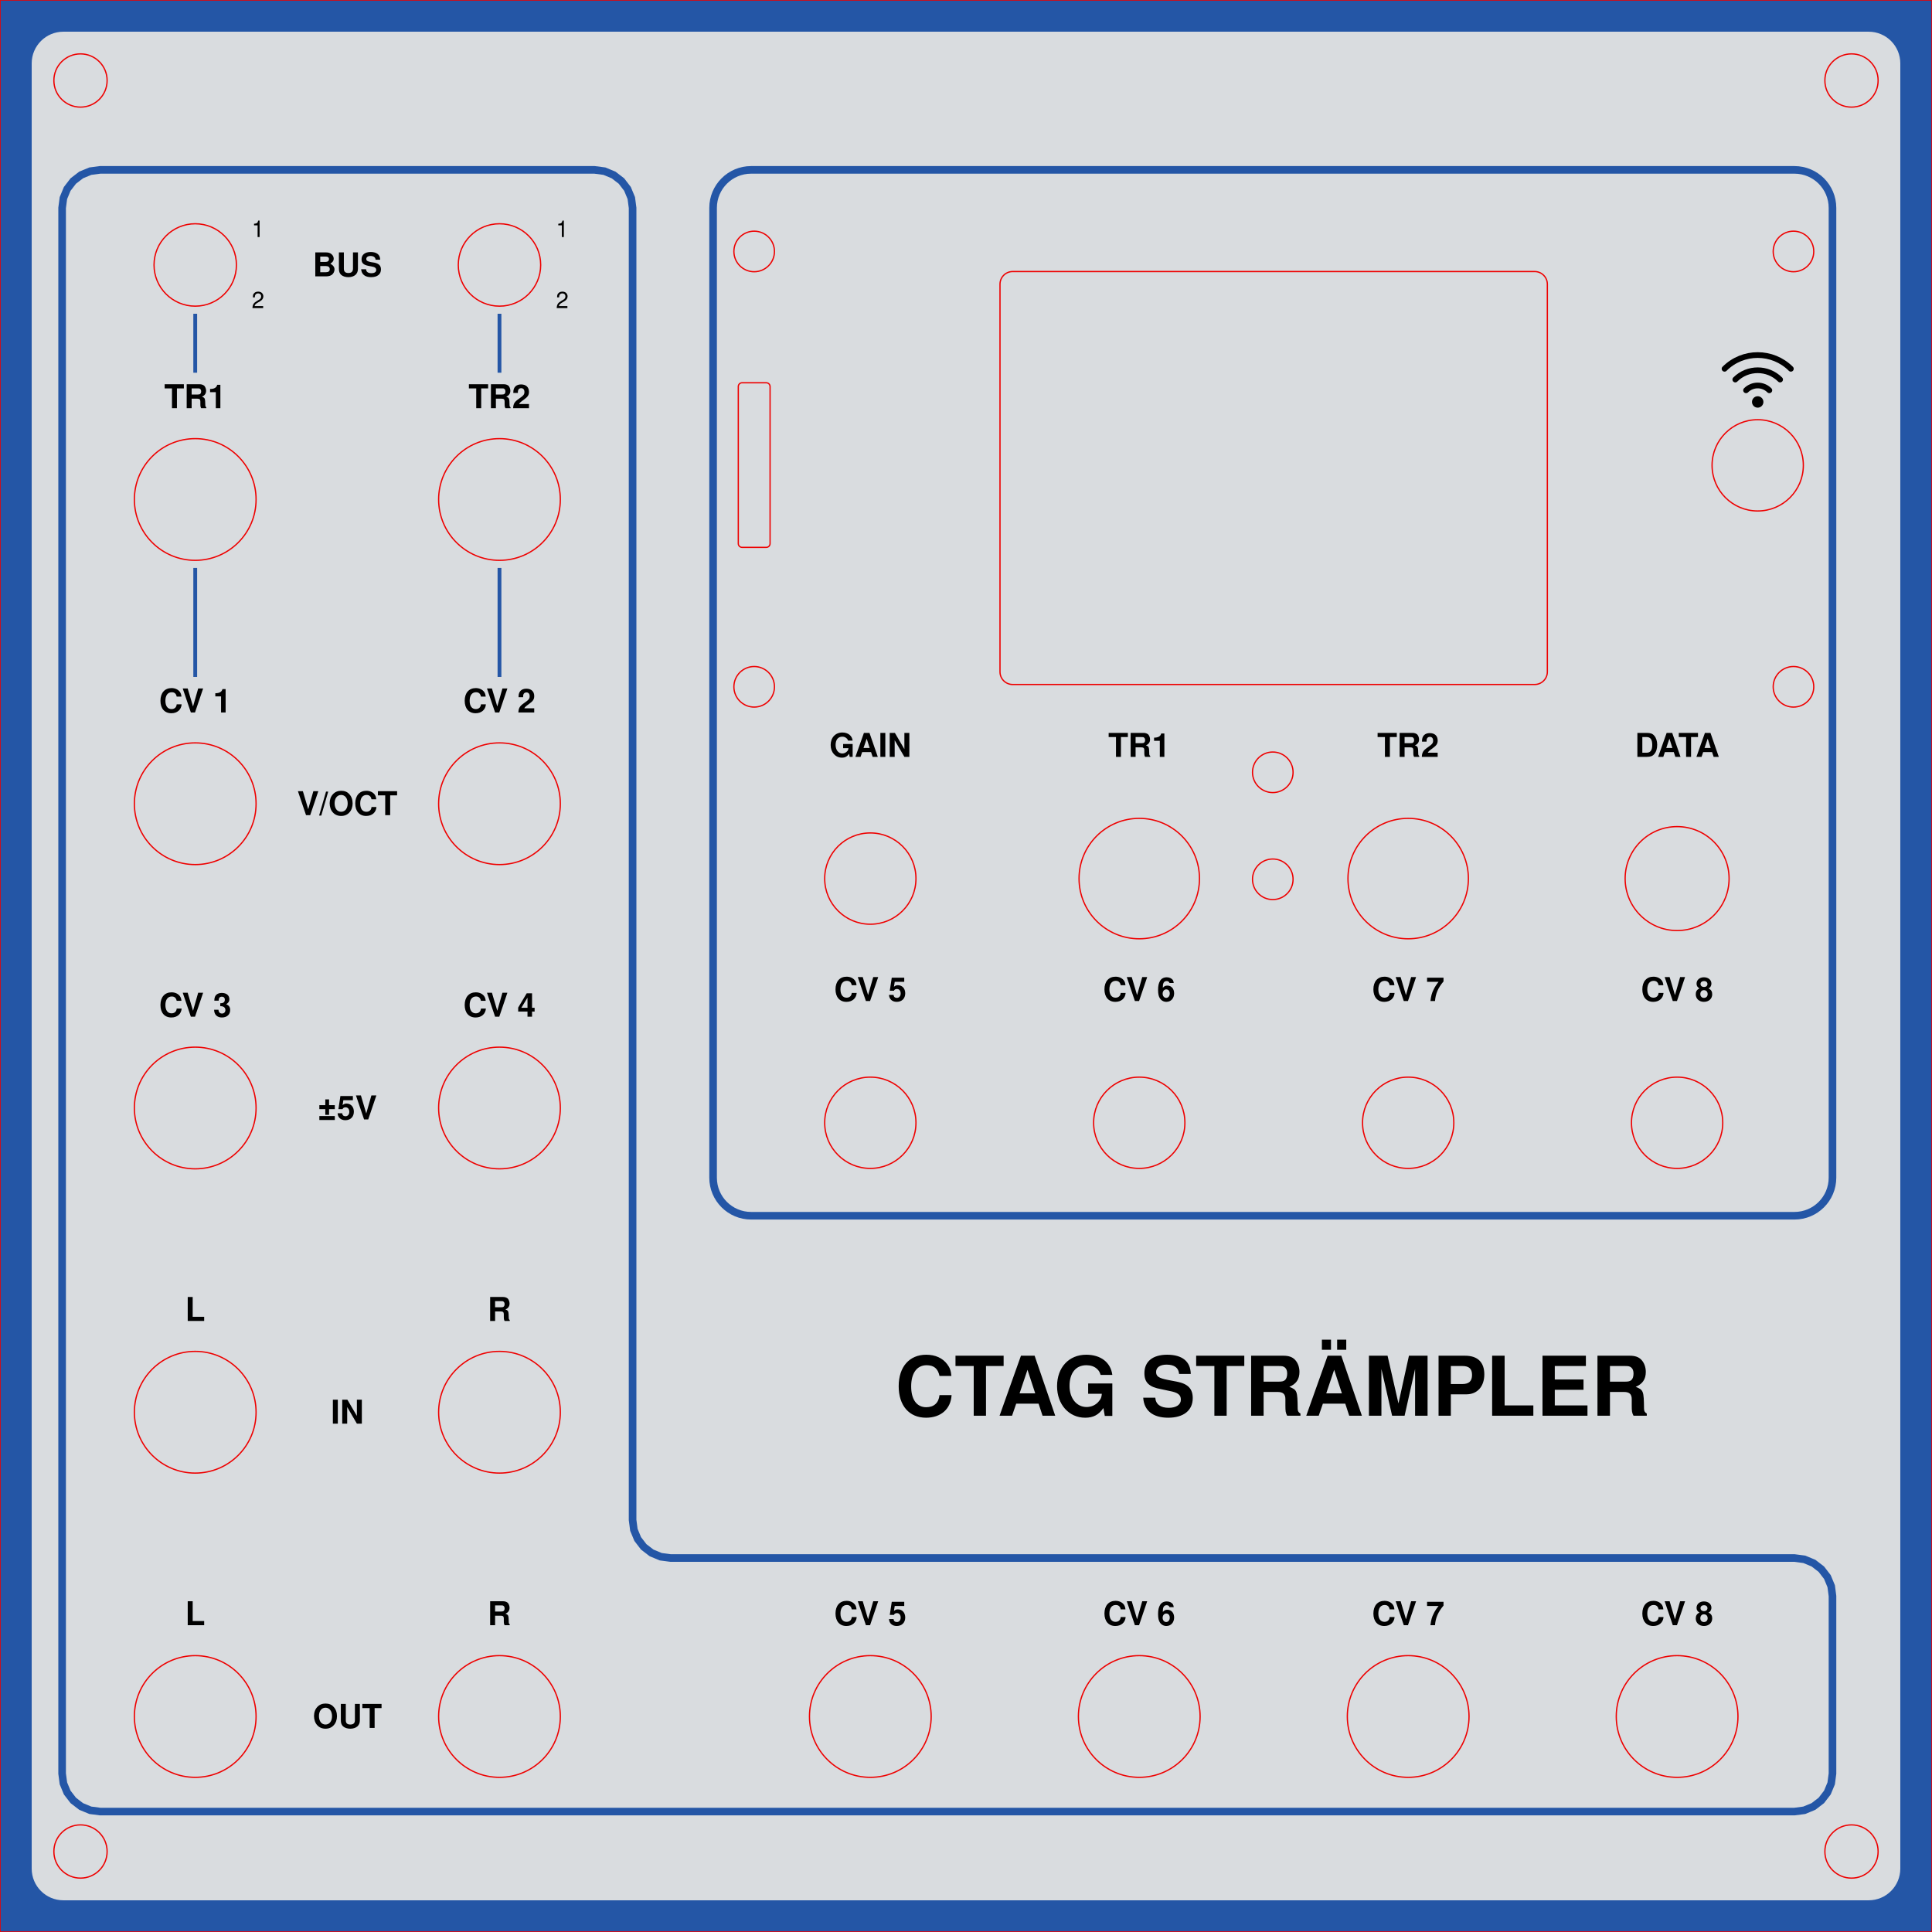
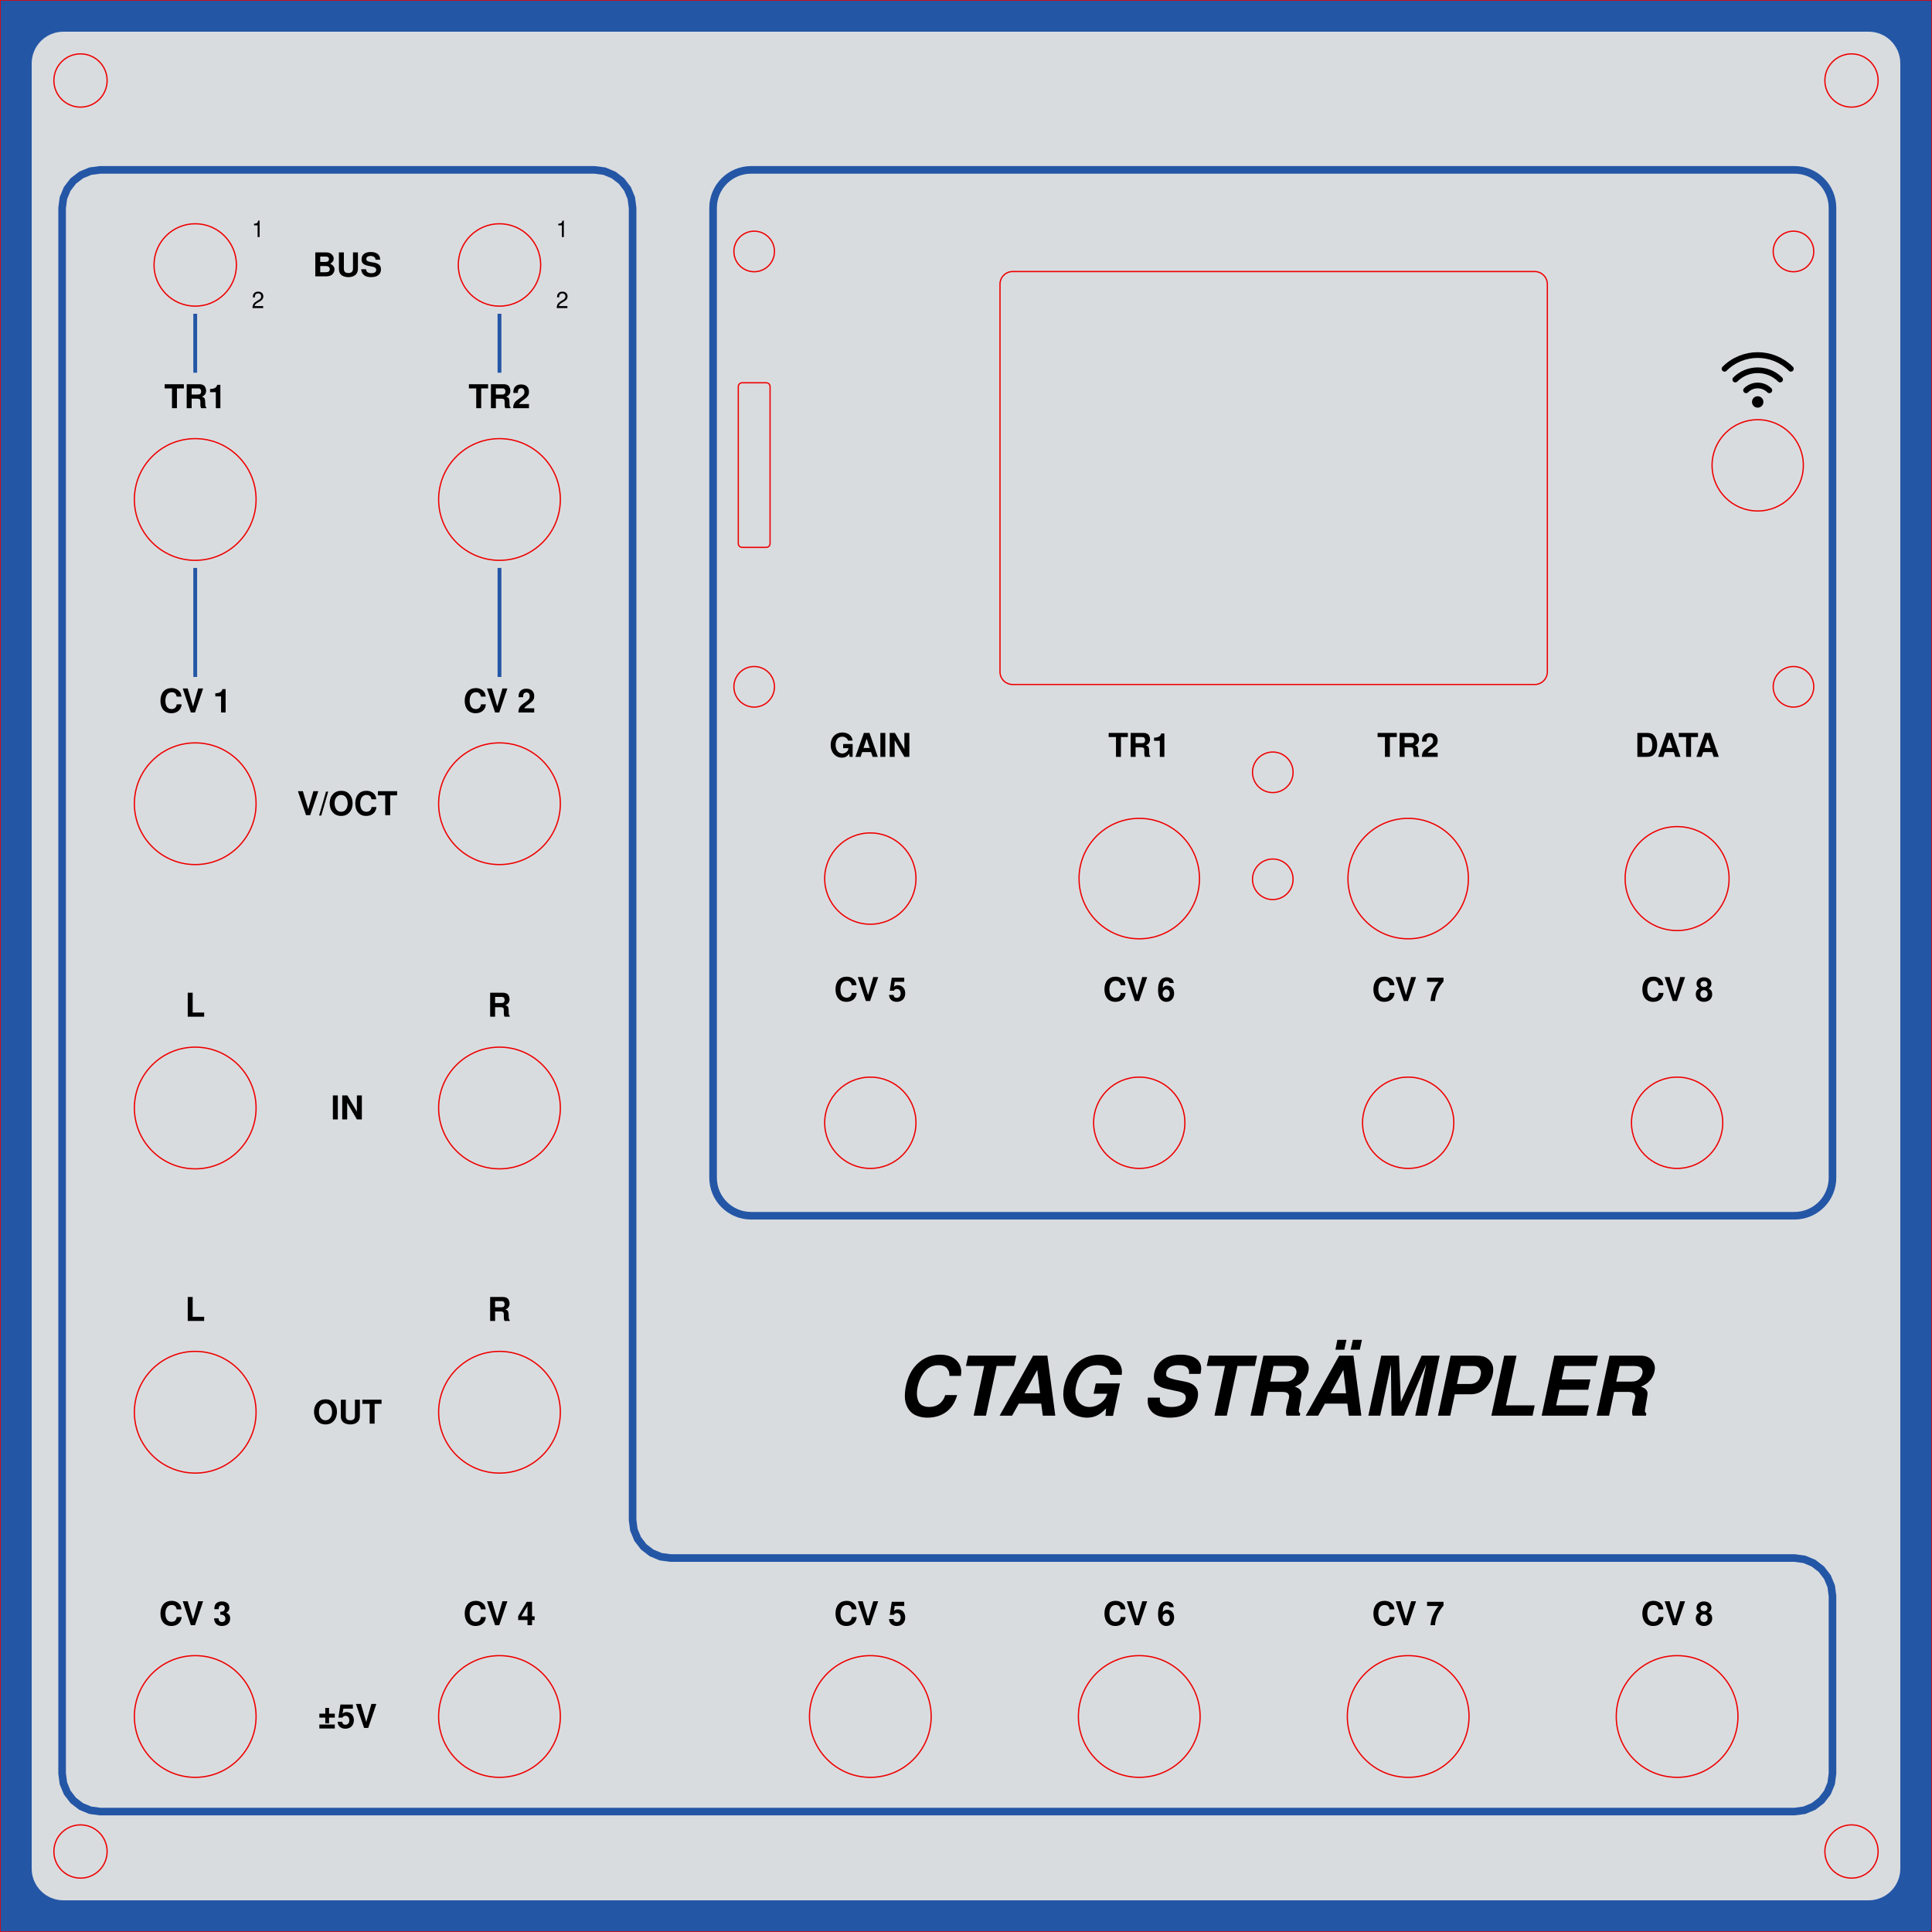
<svg xmlns="http://www.w3.org/2000/svg" width="152.4mm" height="152.4mm" viewBox="0 0 152.4 152.4">
  <rect width="100%" height="100%" fill="#d9dcdf" />
  <g id="ART">
    <text x="68.653" y="78.966" font-family="Helvetica, Arial, sans-serif" font-size="2.6" font-weight="bold" text-anchor="middle" fill="#000">CV 5</text>
    <text x="89.867" y="78.966" font-family="Helvetica, Arial, sans-serif" font-size="2.6" font-weight="bold" text-anchor="middle" fill="#000">CV 6</text>
    <text x="111.080" y="78.966" font-family="Helvetica, Arial, sans-serif" font-size="2.6" font-weight="bold" text-anchor="middle" fill="#000">CV 7</text>
    <text x="132.294" y="78.966" font-family="Helvetica, Arial, sans-serif" font-size="2.6" font-weight="bold" text-anchor="middle" fill="#000">CV 8</text>
    <text x="68.653" y="59.704" font-family="Helvetica, Arial, sans-serif" font-size="2.6" font-weight="bold" text-anchor="middle" fill="#000">GAIN</text>
    <text x="132.294" y="59.704" font-family="Helvetica, Arial, sans-serif" font-size="2.6" font-weight="bold" text-anchor="middle" fill="#000">DATA</text>
    <text x="89.867" y="59.704" font-family="Helvetica, Arial, sans-serif" font-size="2.6" font-weight="bold" text-anchor="middle" fill="#000">TR1</text>
    <text x="111.080" y="59.704" font-family="Helvetica, Arial, sans-serif" font-size="2.6" font-weight="bold" text-anchor="middle" fill="#000">TR2</text>
    <circle cx="138.651" cy="31.707" r="0.45" fill="#000" />
    <path d="M 139.570 30.788 A 1.300 1.300 0 0 0 137.732 30.788" fill="none" stroke="#000" stroke-width="0.45" stroke-linecap="round" />
    <path d="M 140.419 29.939 A 2.500 2.500 0 0 0 136.883 29.939" fill="none" stroke="#000" stroke-width="0.45" stroke-linecap="round" />
    <path d="M 141.267 29.091 A 3.700 3.700 0 0 0 136.035 29.091" fill="none" stroke="#000" stroke-width="0.45" stroke-linecap="round" />
    <text x="15.400" y="32.200" font-family="Helvetica, Arial, sans-serif" font-size="2.6" font-weight="bold" text-anchor="middle" fill="#000">TR1</text>
    <text x="39.400" y="32.200" font-family="Helvetica, Arial, sans-serif" font-size="2.6" font-weight="bold" text-anchor="middle" fill="#000">TR2</text>
    <text x="15.400" y="56.200" font-family="Helvetica, Arial, sans-serif" font-size="2.6" font-weight="bold" text-anchor="middle" fill="#000">CV 1</text>
    <text x="39.400" y="56.200" font-family="Helvetica, Arial, sans-serif" font-size="2.6" font-weight="bold" text-anchor="middle" fill="#000">CV 2</text>
-     <text x="15.400" y="80.200" font-family="Helvetica, Arial, sans-serif" font-size="2.6" font-weight="bold" text-anchor="middle" fill="#000">CV 3</text>
-     <text x="39.400" y="80.200" font-family="Helvetica, Arial, sans-serif" font-size="2.6" font-weight="bold" text-anchor="middle" fill="#000">CV 4</text>
+     <text x="15.400" y="80.200" font-family="Helvetica, Arial, sans-serif" font-size="2.6" font-weight="bold" text-anchor="middle" fill="#000">L</text>
+     <text x="39.400" y="80.200" font-family="Helvetica, Arial, sans-serif" font-size="2.6" font-weight="bold" text-anchor="middle" fill="#000">R</text>
    <text x="15.400" y="104.200" font-family="Helvetica, Arial, sans-serif" font-size="2.6" font-weight="bold" text-anchor="middle" fill="#000">L</text>
    <text x="39.400" y="104.200" font-family="Helvetica, Arial, sans-serif" font-size="2.6" font-weight="bold" text-anchor="middle" fill="#000">R</text>
-     <text x="15.400" y="128.200" font-family="Helvetica, Arial, sans-serif" font-size="2.6" font-weight="bold" text-anchor="middle" fill="#000">L</text>
-     <text x="39.400" y="128.200" font-family="Helvetica, Arial, sans-serif" font-size="2.6" font-weight="bold" text-anchor="middle" fill="#000">R</text>
+     <text x="15.400" y="128.200" font-family="Helvetica, Arial, sans-serif" font-size="2.6" font-weight="bold" text-anchor="middle" fill="#000">CV 3</text>
+     <text x="39.400" y="128.200" font-family="Helvetica, Arial, sans-serif" font-size="2.6" font-weight="bold" text-anchor="middle" fill="#000">CV 4</text>
    <text x="68.653" y="128.200" font-family="Helvetica, Arial, sans-serif" font-size="2.6" font-weight="bold" text-anchor="middle" fill="#000">CV 5</text>
    <text x="89.867" y="128.200" font-family="Helvetica, Arial, sans-serif" font-size="2.6" font-weight="bold" text-anchor="middle" fill="#000">CV 6</text>
    <text x="111.080" y="128.200" font-family="Helvetica, Arial, sans-serif" font-size="2.6" font-weight="bold" text-anchor="middle" fill="#000">CV 7</text>
    <text x="132.294" y="128.200" font-family="Helvetica, Arial, sans-serif" font-size="2.6" font-weight="bold" text-anchor="middle" fill="#000">CV 8</text>
    <text x="27.400" y="64.300" font-family="Helvetica, Arial, sans-serif" font-size="2.6" font-weight="bold" text-anchor="middle" fill="#000">V/OCT</text>
-     <text x="27.400" y="88.300" font-family="Helvetica, Arial, sans-serif" font-size="2.6" font-weight="bold" text-anchor="middle" fill="#000">±5V</text>
-     <text x="27.400" y="112.300" font-family="Helvetica, Arial, sans-serif" font-size="2.6" font-weight="bold" text-anchor="middle" fill="#000">IN</text>
-     <text x="27.400" y="136.300" font-family="Helvetica, Arial, sans-serif" font-size="2.6" font-weight="bold" text-anchor="middle" fill="#000">OUT</text>
+     <text x="27.400" y="88.300" font-family="Helvetica, Arial, sans-serif" font-size="2.6" font-weight="bold" text-anchor="middle" fill="#000">IN</text>
+     <text x="27.400" y="112.300" font-family="Helvetica, Arial, sans-serif" font-size="2.6" font-weight="bold" text-anchor="middle" fill="#000">OUT</text>
+     <text x="27.400" y="136.300" font-family="Helvetica, Arial, sans-serif" font-size="2.6" font-weight="bold" text-anchor="middle" fill="#000">±5V</text>
    <text x="19.850" y="18.700" font-family="Helvetica, Arial, sans-serif" font-size="1.8" font-weight="normal" text-anchor="start" fill="#000">1</text>
    <text x="19.850" y="24.300" font-family="Helvetica, Arial, sans-serif" font-size="1.8" font-weight="normal" text-anchor="start" fill="#000">2</text>
    <line x1="15.400" y1="24.750" x2="15.400" y2="29.400" stroke="#2456A6" stroke-width="0.3" />
    <line x1="15.400" y1="44.800" x2="15.400" y2="53.400" stroke="#2456A6" stroke-width="0.3" />
    <text x="43.850" y="18.700" font-family="Helvetica, Arial, sans-serif" font-size="1.8" font-weight="normal" text-anchor="start" fill="#000">1</text>
    <text x="43.850" y="24.300" font-family="Helvetica, Arial, sans-serif" font-size="1.8" font-weight="normal" text-anchor="start" fill="#000">2</text>
    <line x1="39.400" y1="24.750" x2="39.400" y2="29.400" stroke="#2456A6" stroke-width="0.3" />
    <line x1="39.400" y1="44.800" x2="39.400" y2="53.400" stroke="#2456A6" stroke-width="0.3" />
    <text x="27.400" y="21.800" font-family="Helvetica, Arial, sans-serif" font-size="2.6" font-weight="bold" text-anchor="middle" fill="#000">BUS</text>
    <rect x="56.250" y="13.400" width="88.300" height="82.500" rx="3.000" fill="none" stroke="#2456A6" stroke-width="0.6" />
-     <text x="100.400" y="111.675" font-family="Helvetica, Arial, sans-serif" font-size="6.5" font-weight="bold" text-anchor="middle" fill="#000">CTAG STRÄMPLER</text>
+     <text x="100.400" y="111.675" font-family="Helvetica, Arial, sans-serif" font-size="6.5" font-weight="bold" font-style="italic" text-anchor="middle" fill="#000">CTAG STRÄMPLER</text>
    <path d="M 4.900 139.900 L 5.002 140.676 L 5.302 141.400 L 5.779 142.021 L 6.400 142.498 L 7.124 142.798 L 7.900 142.900 L 141.550 142.900 L 142.326 142.798 L 143.050 142.498 L 143.671 142.021 L 144.148 141.400 L 144.448 140.676 L 144.550 139.900 L 144.550 125.900 L 144.448 125.124 L 144.148 124.400 L 143.671 123.779 L 143.050 123.302 L 142.326 123.002 L 141.550 122.900 L 52.900 122.900 L 52.124 122.798 L 51.400 122.498 L 50.779 122.021 L 50.302 121.400 L 50.002 120.676 L 49.900 119.900 L 49.900 16.400 L 49.798 15.624 L 49.498 14.900 L 49.021 14.279 L 48.400 13.802 L 47.676 13.502 L 46.900 13.400 L 7.900 13.400 L 7.124 13.502 L 6.400 13.802 L 5.779 14.279 L 5.302 14.900 L 5.002 15.624 L 4.900 16.400 Z" fill="none" stroke="#2456A6" stroke-width="0.6" />
    <path fill-rule="evenodd" fill="#2456A6" stroke="none" d="M 0 0 H 152.4 V 152.4 H 0 Z M 5.000 2.500 H 147.400 A 2.5 2.5 0 0 1 149.900 5.000 V 147.400 A 2.5 2.5 0 0 1 147.400 149.900 H 5.000 A 2.5 2.5 0 0 1 2.500 147.400 V 5.000 A 2.5 2.5 0 0 1 5.000 2.500 Z" />
  </g>
  <g id="CUT" fill="none" stroke="#e00" stroke-width="0.1">
    <rect x="0" y="0" width="152.4" height="152.4" />
    <circle cx="6.350" cy="146.050" r="2.100" />
    <circle cx="146.050" cy="146.050" r="2.100" />
    <circle cx="6.350" cy="6.350" r="2.100" />
    <circle cx="146.050" cy="6.350" r="2.100" />
    <circle cx="68.653" cy="88.566" r="3.600" />
    <circle cx="89.867" cy="88.566" r="3.600" />
    <circle cx="111.080" cy="88.566" r="3.600" />
    <circle cx="132.294" cy="88.566" r="3.600" />
    <circle cx="68.653" cy="69.304" r="3.600" />
    <circle cx="132.294" cy="69.304" r="4.100" />
    <circle cx="89.867" cy="69.304" r="4.750" />
    <circle cx="111.080" cy="69.304" r="4.750" />
    <circle cx="100.400" cy="69.360" r="1.600" />
    <circle cx="138.651" cy="36.707" r="3.600" />
    <circle cx="59.491" cy="54.176" r="1.600" />
    <circle cx="141.473" cy="54.176" r="1.600" />
    <circle cx="59.491" cy="19.835" r="1.600" />
    <circle cx="141.473" cy="19.835" r="1.600" />
    <circle cx="100.400" cy="60.921" r="1.600" />
    <rect x="78.882" y="21.419" width="43.176" height="32.576" rx="1.000" />
    <rect x="58.238" y="30.193" width="2.507" height="12.985" rx="0.300" />
    <circle cx="15.400" cy="39.400" r="4.800" />
    <circle cx="39.400" cy="39.400" r="4.800" />
    <circle cx="15.400" cy="63.400" r="4.800" />
    <circle cx="39.400" cy="63.400" r="4.800" />
    <circle cx="15.400" cy="87.400" r="4.800" />
    <circle cx="39.400" cy="87.400" r="4.800" />
    <circle cx="15.400" cy="111.400" r="4.800" />
    <circle cx="39.400" cy="111.400" r="4.800" />
    <circle cx="15.400" cy="135.400" r="4.800" />
    <circle cx="39.400" cy="135.400" r="4.800" />
    <circle cx="68.653" cy="135.400" r="4.800" />
    <circle cx="89.867" cy="135.400" r="4.800" />
    <circle cx="111.080" cy="135.400" r="4.800" />
    <circle cx="132.294" cy="135.400" r="4.800" />
    <circle cx="15.400" cy="20.900" r="3.250" />
    <circle cx="39.400" cy="20.900" r="3.250" />
  </g>
</svg>
